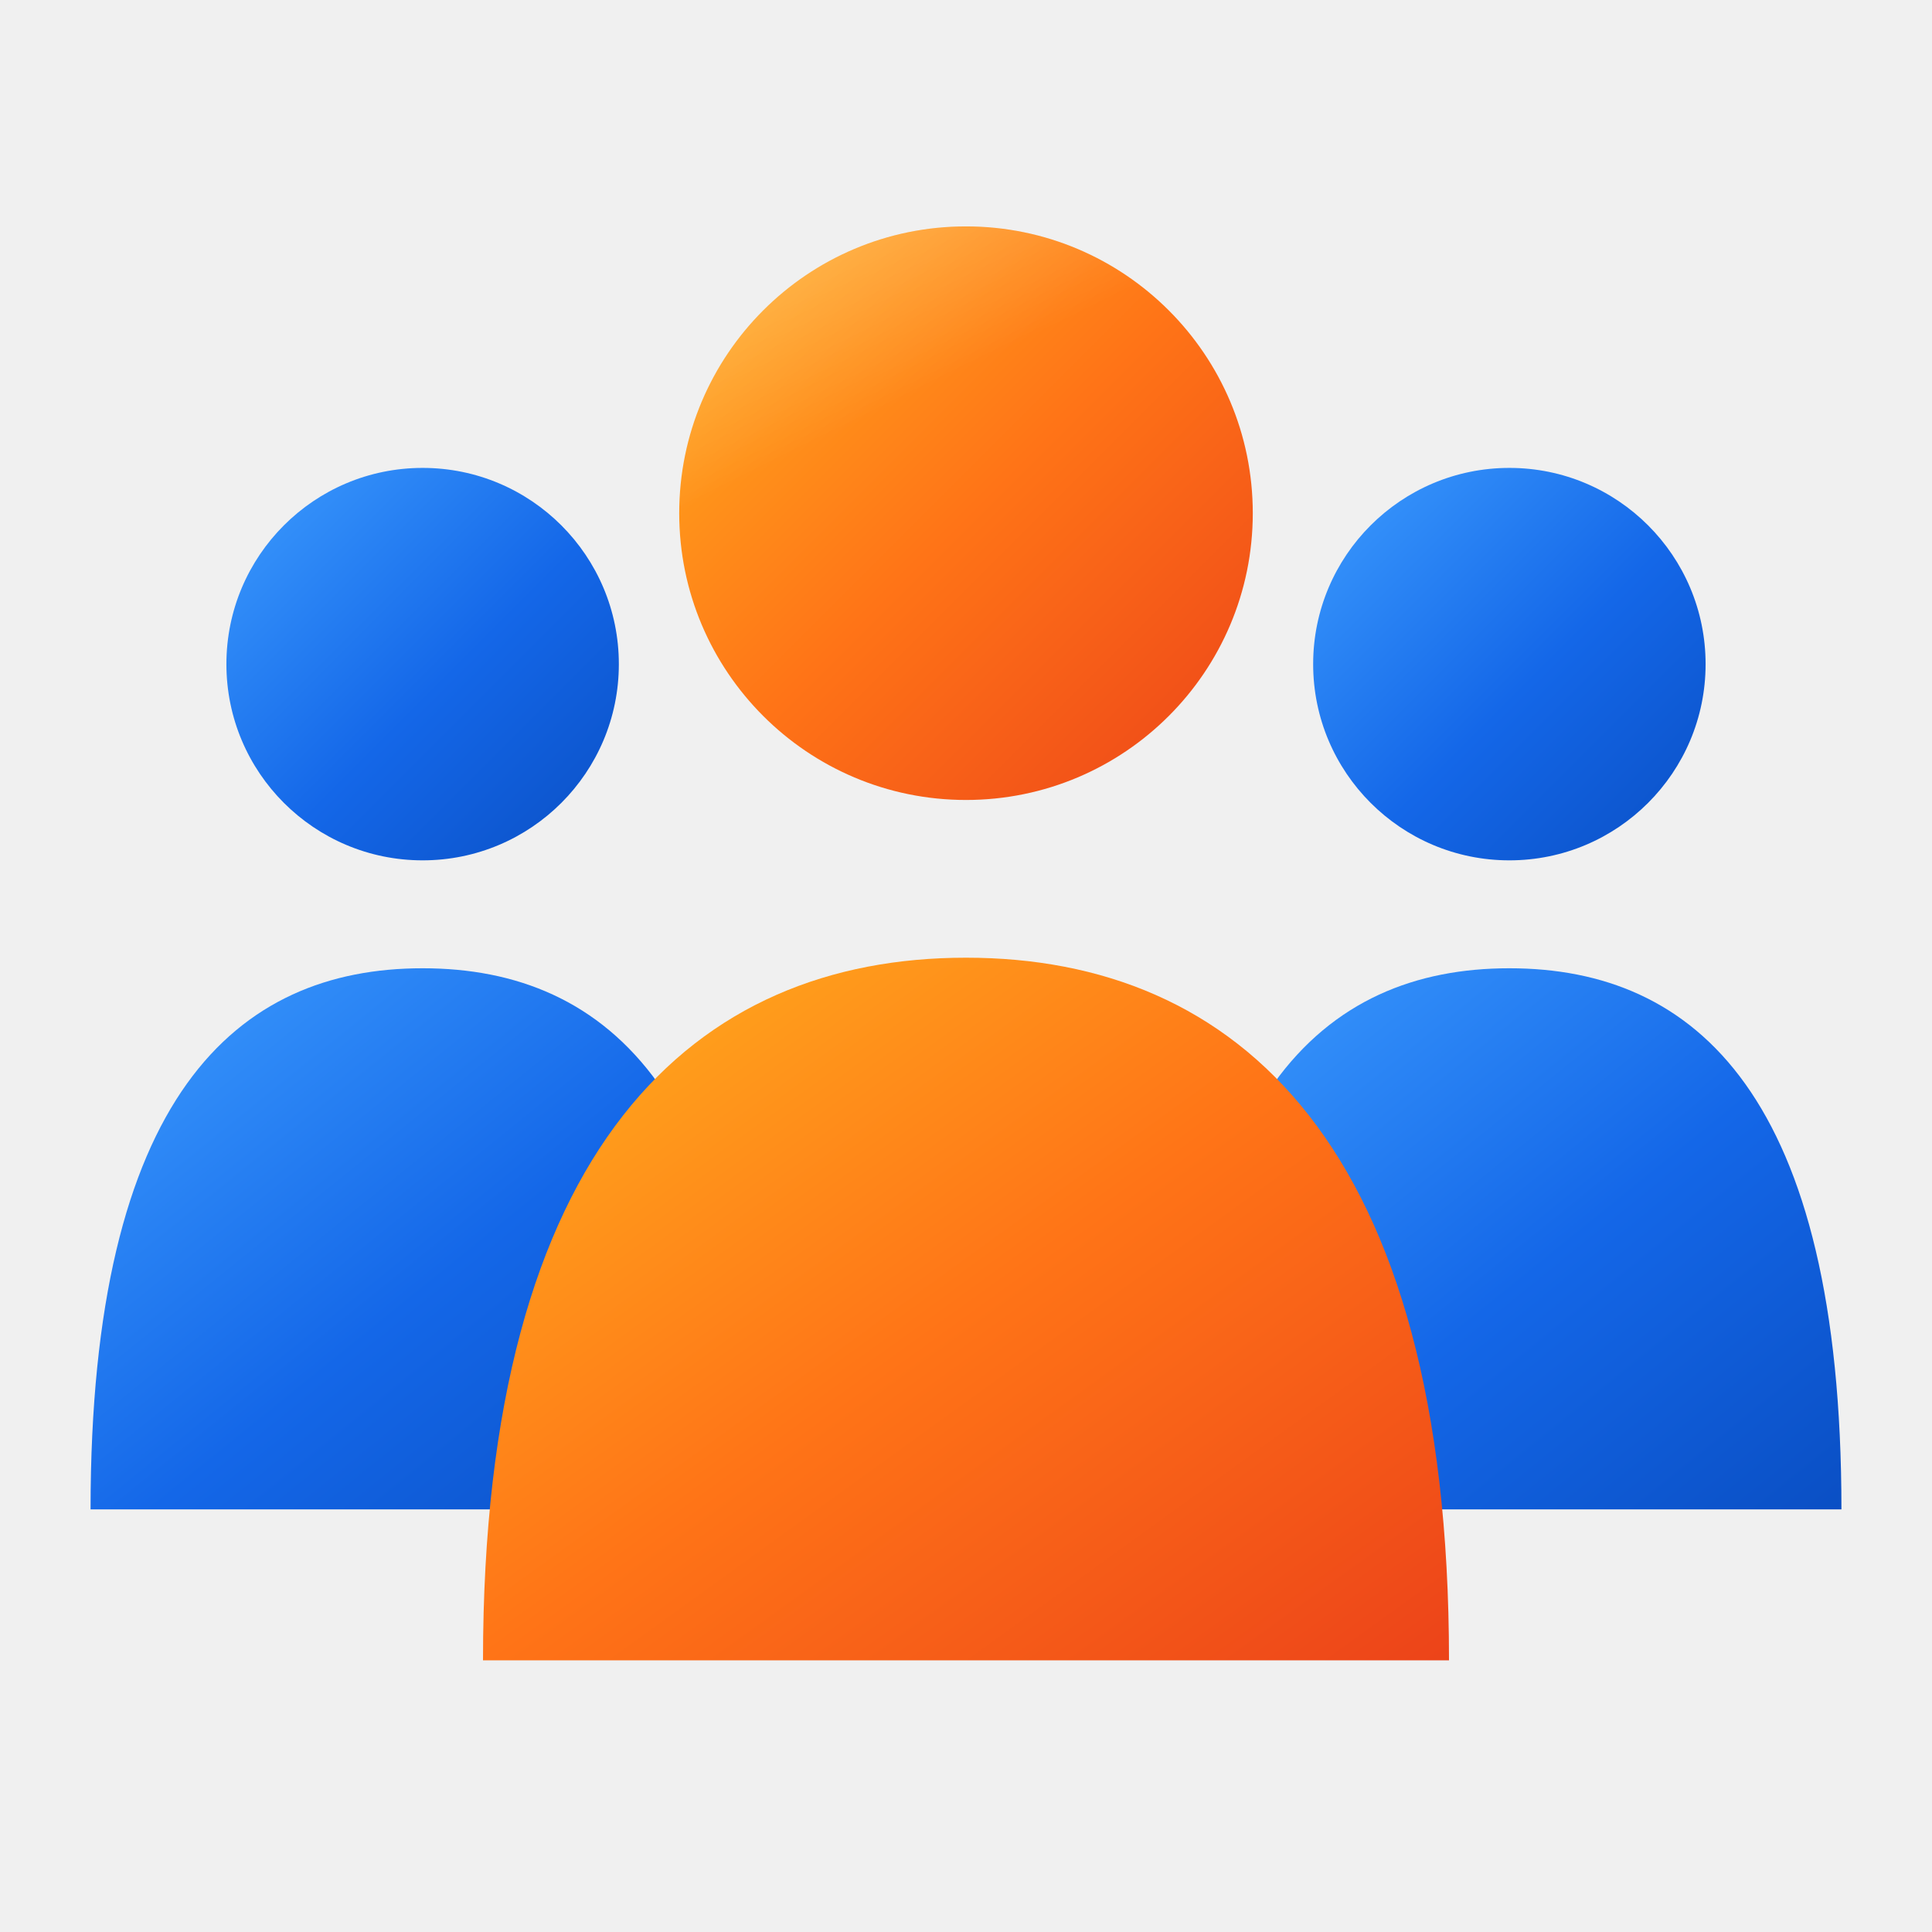
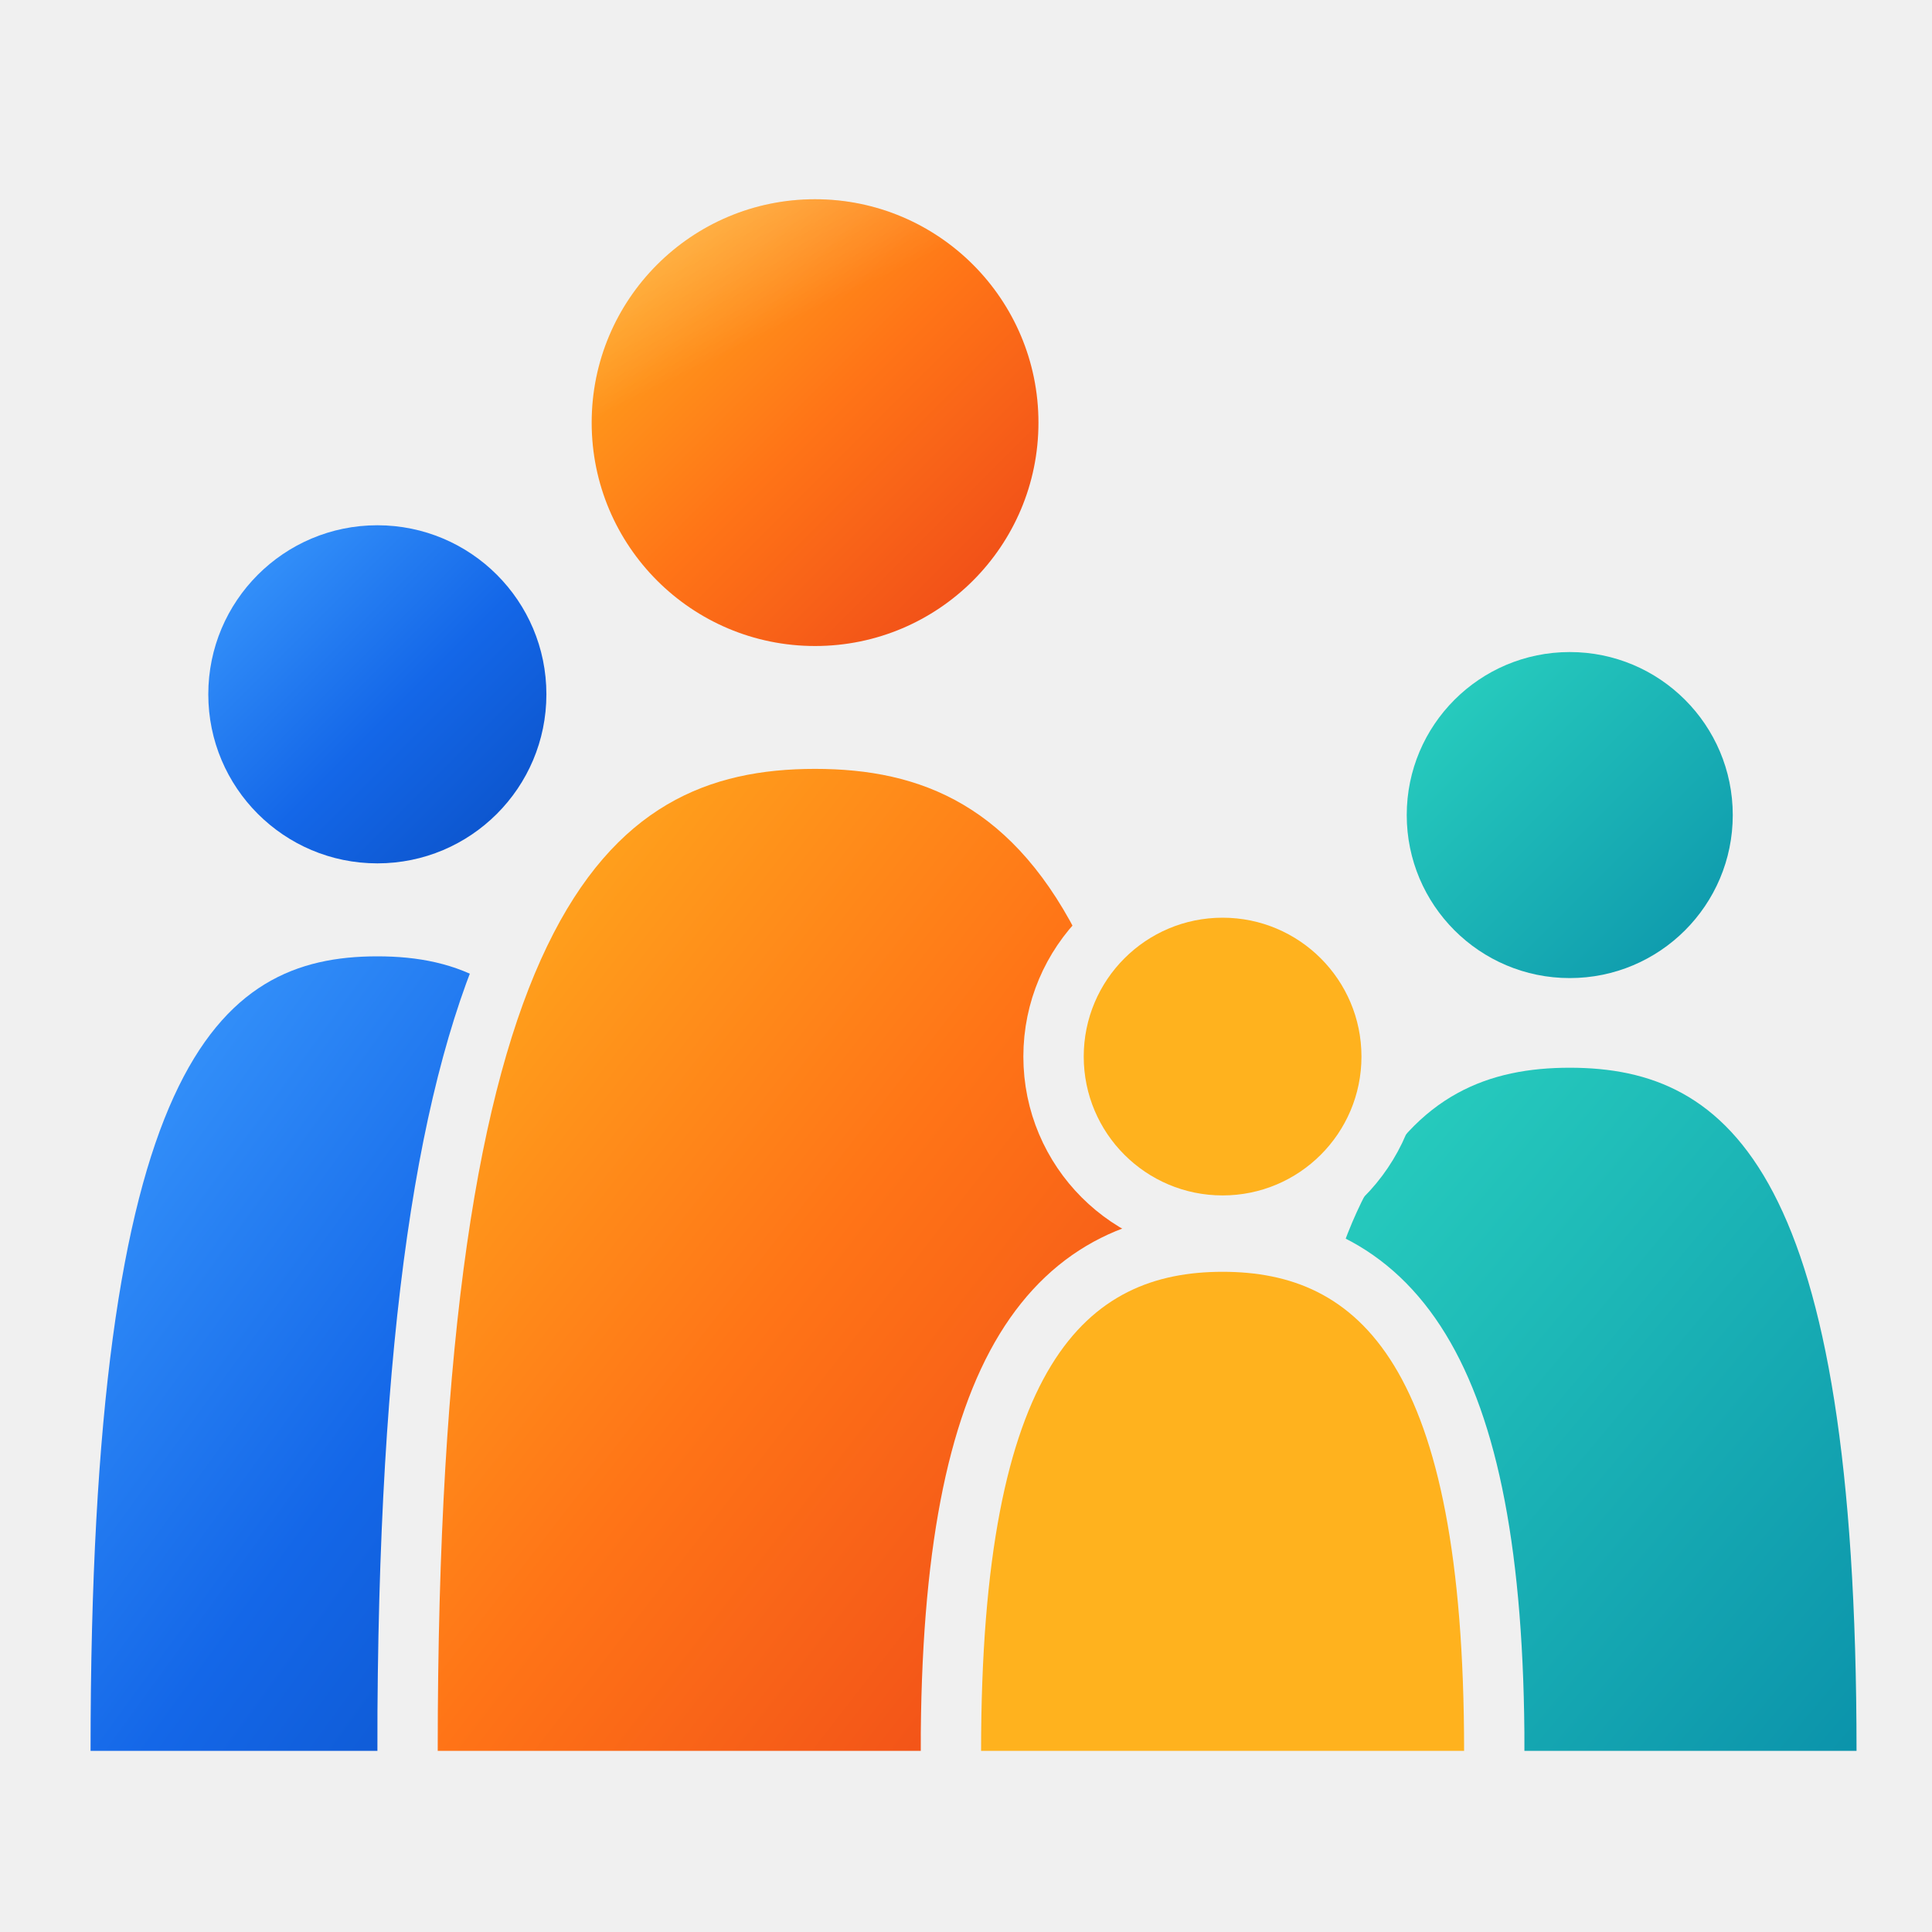
<svg xmlns="http://www.w3.org/2000/svg" viewBox="0 0 64 64" width="64" height="64">
  <defs>
    <linearGradient id="o" x1="0" y1="0" x2="1" y2="1">
      <stop offset="0" stop-color="#FFB21E" />
      <stop offset=".5" stop-color="#FF7417" />
      <stop offset="1" stop-color="#EC4319" />
    </linearGradient>
    <linearGradient id="b" x1="0" y1="0" x2="1" y2="1">
      <stop offset="0" stop-color="#3D9DFF" />
      <stop offset=".55" stop-color="#1467E8" />
      <stop offset="1" stop-color="#0A4FC4" />
    </linearGradient>
    <linearGradient id="t" x1="0" y1="0" x2="1" y2="1">
      <stop offset="0" stop-color="#2BD4C0" />
      <stop offset="1" stop-color="#0B93AB" />
    </linearGradient>
    <linearGradient id="shine" x1="0" y1="0" x2="1" y2="1">
      <stop offset="0" stop-color="#fff" stop-opacity=".28" />
      <stop offset=".5" stop-color="#fff" stop-opacity="0" />
    </linearGradient>
  </defs>
-   <g class="a-side a-left">
-     <circle cx="14" cy="22" r="6.5" fill="url(#b)" />
-     <path d="M3 50 C3 36.3 7.84 32.075 14 32.075 C20.16 32.075 25 36.3 25 50 Z" fill="url(#b)" />
+   <mask id="tall" maskUnits="userSpaceOnUse" x="0" y="0" width="64" height="64">
+     <rect width="64" height="64" fill="#fff" />
+     <g stroke="#000" stroke-width="4">
+       <g class="a-shuffle" style="--i:0;--dx:-14.5px">
+         <circle cx="27" cy="14" r="7.4" fill="#000" />
+         <path d="M14.5 58 C14.5 30.28 20 25.47 27 25.47 C34 25.47 39.5 30.28 39.5 58 Z" fill="#000" />
+       </g>
+     </g>
+   </mask>
+   <mask id="child" maskUnits="userSpaceOnUse" x="0" y="0" width="64" height="64">
+     <rect width="64" height="64" fill="#fff" />
+     <g stroke="#000" stroke-width="4">
+       <g class="a-shuffle" style="--i:1;--dx:11.5px">
+         <circle cx="40.5" cy="35" r="4.6" fill="#000" />
+         <path d="M32.5 58 C32.5 45.12 36.02 42.13 40.5 42.13 C44.98 42.13 48.5 45.12 48.5 58 Z" fill="#000" />
+       </g>
+     </g>
+   </mask>
+   <g mask="url(#tall)">
+     <g class="a-shuffle" style="--i:0;--dx:14.5px">
+       <circle cx="12.5" cy="23" r="5.6" fill="url(#b)" />
+       <path d="M3 58 C3 35.32 7.18 31.68 12.5 31.68 C17.82 31.68 22 35.32 22 58 Z" fill="url(#b)" />
+     </g>
  </g>
-   <g class="a-side a-right">
-     <circle cx="50" cy="22" r="6.5" fill="url(#b)" />
-     <path d="M39 50 C39 36.3 43.84 32.075 50 32.075 C56.16 32.075 61 36.3 61 50 Z" fill="url(#b)" />
+   <g mask="url(#child)">
+     <g class="a-shuffle" style="--i:1;--dx:-11.5px">
+       <circle cx="52" cy="27" r="5.4" fill="url(#t)" />
+       <path d="M42.5 58 C42.5 38.88 46.68 35.37 52 35.37 C57.32 35.37 61.5 38.88 61.5 58 Z" fill="url(#t)" />
+     </g>
  </g>
-   <g class="a-pop">
-     <circle cx="32" cy="17" r="9.5" fill="url(#o)" />
-     <path d="M16 55 C16 37.9 23.04 31.725 32 31.725 C40.96 31.725 48 37.9 48 55 Z" fill="url(#o)" />
-     <path d="M22.5 17a9.5 9.5 0 0 1 19 0" fill="url(#shine)" />
+   <g mask="url(#child)">
+     <g class="a-shuffle" style="--i:0;--dx:-14.5px">
+       <circle cx="27" cy="14" r="7.4" fill="url(#o)" />
+       <path d="M14.5 58 C14.5 30.28 20 25.47 27 25.47 C34 25.47 39.5 30.28 39.5 58 Z" fill="url(#o)" />
+       <path d="M19.6 14a7.4 7.4 0 0 1 14.8 0" fill="url(#shine)" />
+     </g>
+   </g>
+   <g class="a-shuffle" style="--i:1;--dx:11.5px">
+     <circle cx="40.5" cy="35" r="4.6" fill="#FFB21E" />
+     <path d="M32.5 58 C32.5 45.12 36.02 42.13 40.5 42.13 C44.98 42.13 48.5 45.12 48.5 58 Z" fill="#FFB21E" />
  </g>
</svg>
